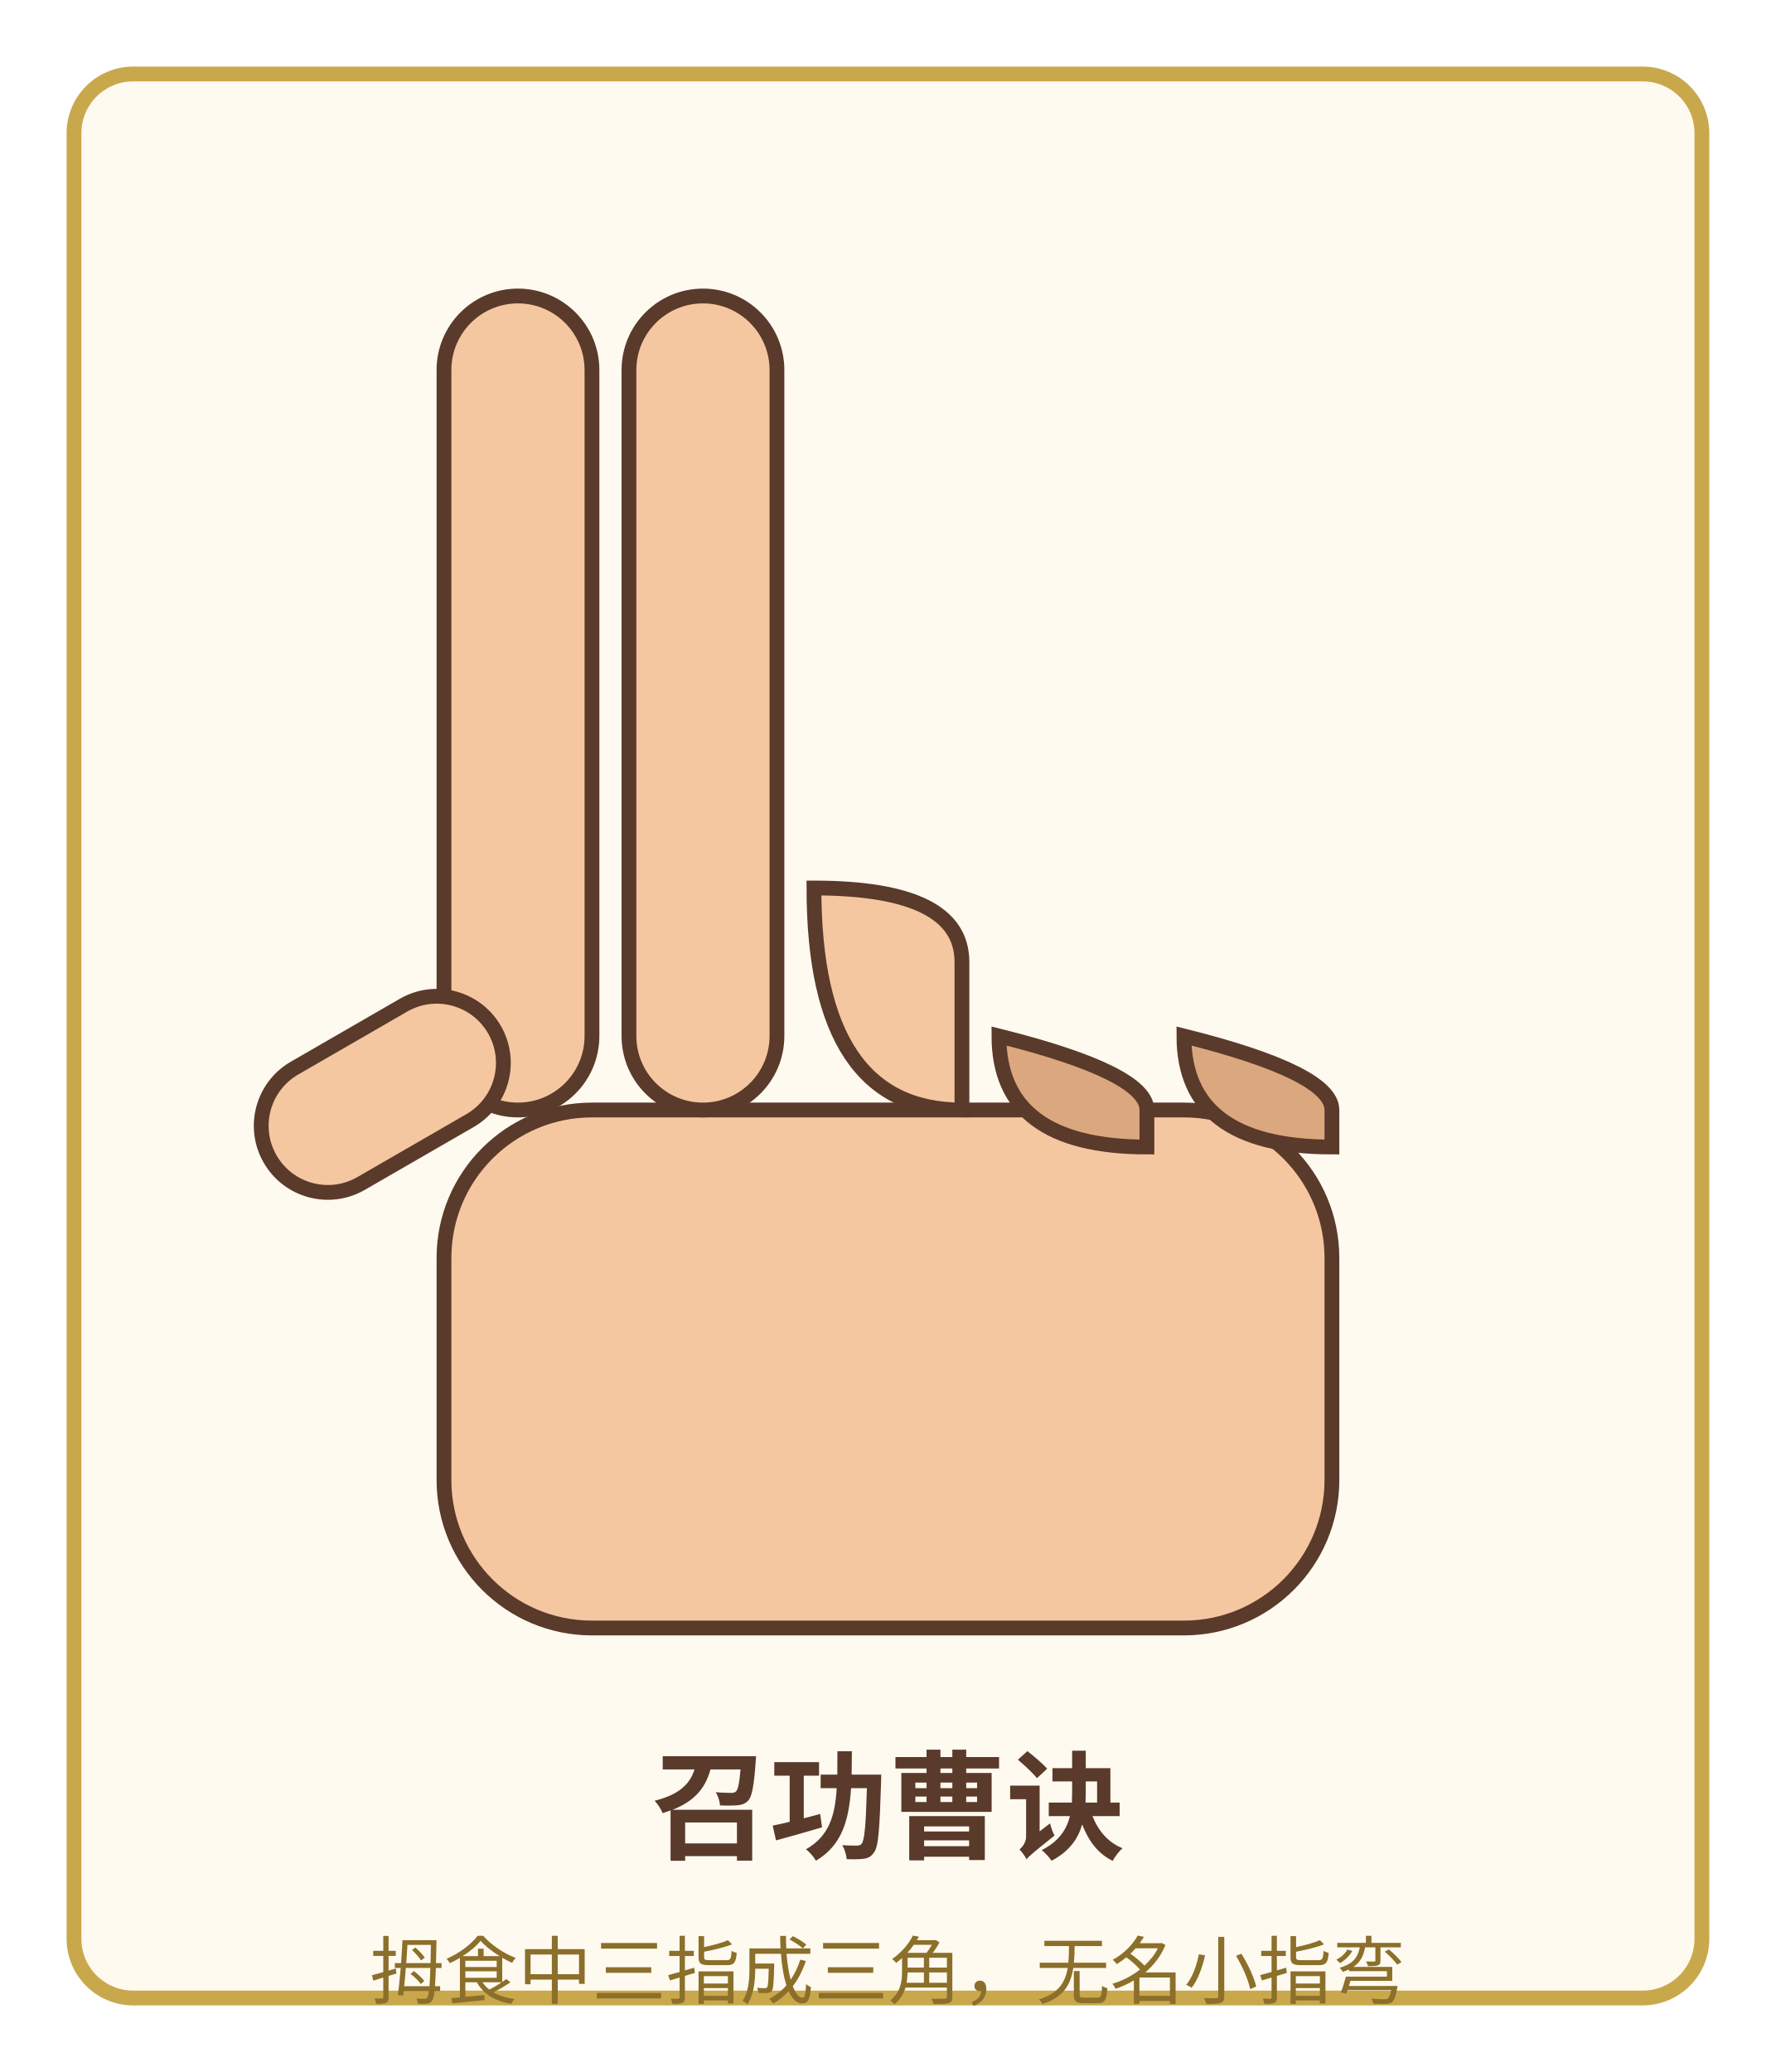
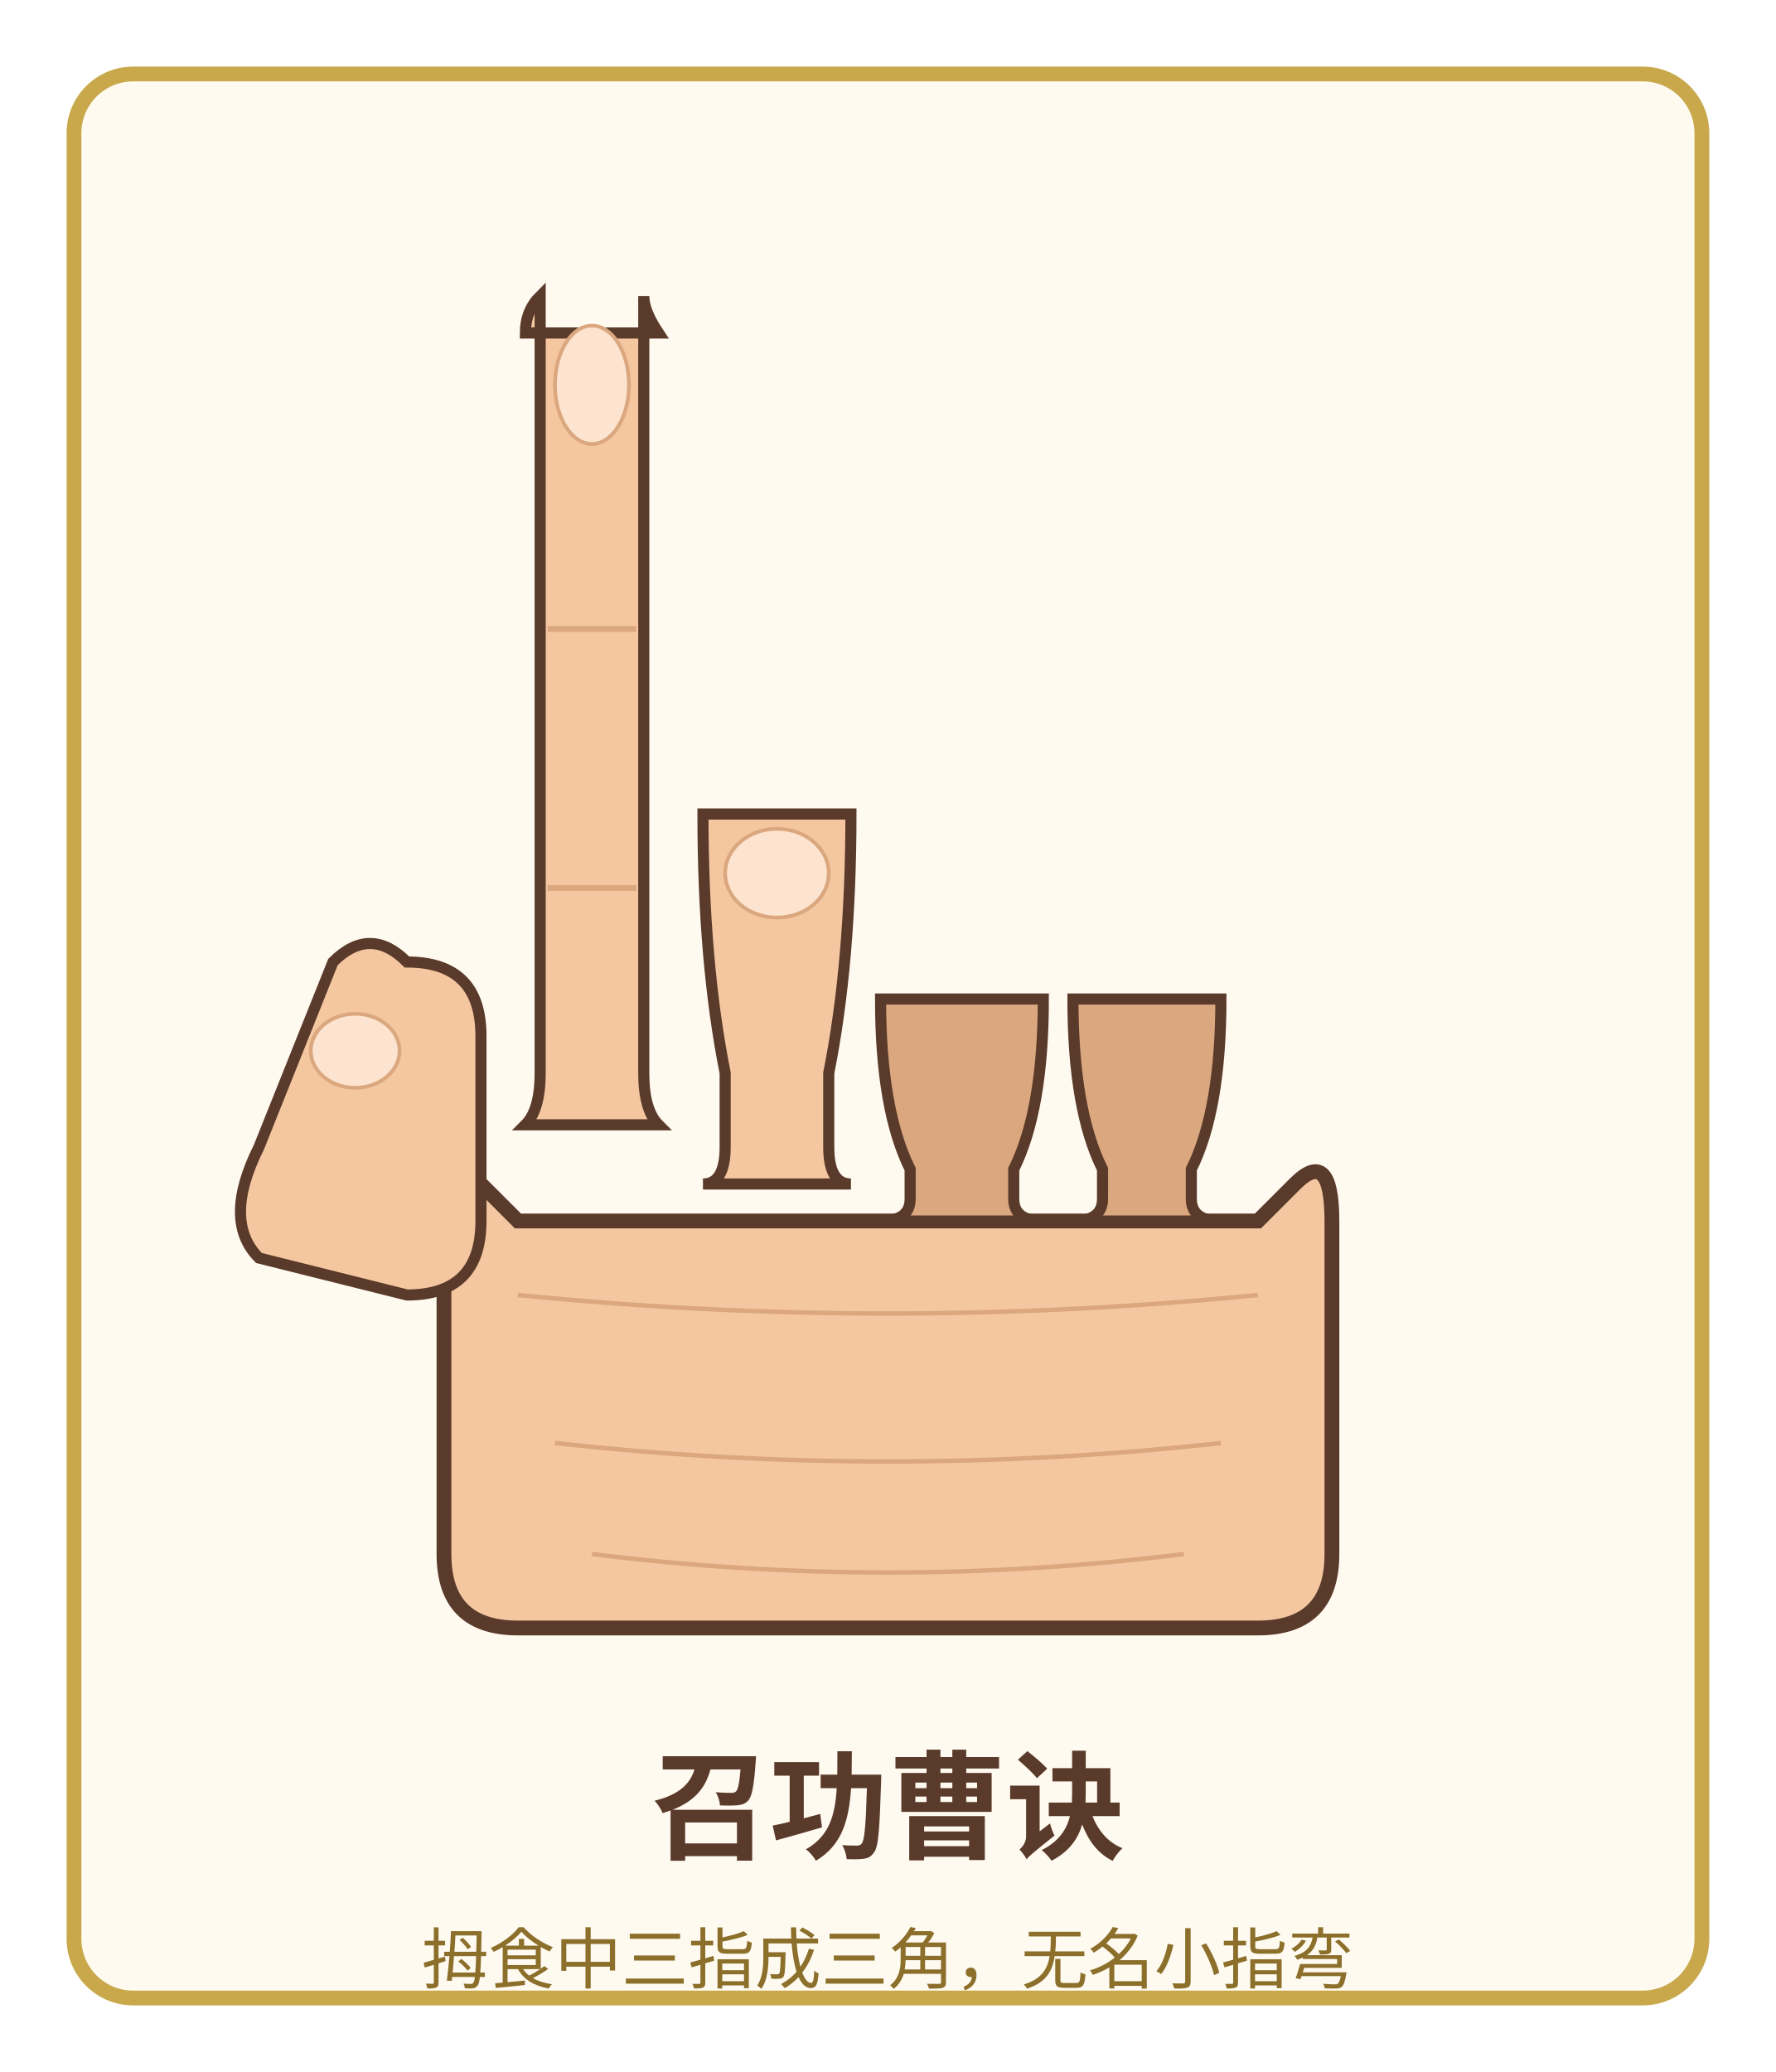
<svg xmlns="http://www.w3.org/2000/svg" viewBox="0 0 240 280" width="180">
  <rect x="10" y="10" width="220" height="260" fill="#fffaf0" stroke="#c9a84c" stroke-width="2" rx="8" />
-   <rect x="60" y="150" width="120" height="70" rx="20" fill="#f4c7a1" stroke="#5a3a2a" stroke-width="2" />
-   <rect x="60" y="40" width="20" height="110" rx="10" fill="#f4c7a1" stroke="#5a3a2a" stroke-width="2" />
-   <rect x="85" y="40" width="20" height="110" rx="10" fill="#f4c7a1" stroke="#5a3a2a" stroke-width="2" />
-   <path d="M 110 120 Q 110 150 130 150 L 130 130 Q 130 120 110 120 Z" fill="#f4c7a1" stroke="#5a3a2a" stroke-width="2" />
-   <path d="M 135 140 Q 135 155 155 155 L 155 150 Q 155 145 135 140 Z" fill="#dba77e" stroke="#5a3a2a" stroke-width="2" />
-   <path d="M 160 140 Q 160 155 180 155 L 180 150 Q 180 145 160 140 Z" fill="#dba77e" stroke="#5a3a2a" stroke-width="2" />
-   <rect x="35" y="140" width="35" height="18" rx="9" fill="#f4c7a1" stroke="#5a3a2a" stroke-width="2" transform="rotate(-30 50 150)" />
+   <path d="M 65 160 Q 60 155 60 165 L 60 210 Q 60 220 70 220 L 170 220 Q 180 220 180 210 L 180 165 Q 180 155 175 160 L 170 165 L 70 165 Z" fill="#f4c7a1" stroke="#5a3a2a" stroke-width="2" />
+   <path d="M 70 175 Q 120 180 170 175" fill="none" stroke="#dba77e" stroke-width="0.6" />
+   <path d="M 75 195 Q 120 200 165 195" fill="none" stroke="#dba77e" stroke-width="0.6" />
+   <path d="M 80 210 Q 120 215 160 210" fill="none" stroke="#dba77e" stroke-width="0.6" />
+   <path d="M 71 45 Q 71 42 73 40 L 73 145 Q 73 150 71 152 L 89 152 Q 87 150 87 145 L 87 40 Q 87 42 89 45 Z" fill="#f4c7a1" stroke="#5a3a2a" stroke-width="1.5" />
+   <line x1="74" y1="85" x2="86" y2="85" stroke="#dba77e" stroke-width="0.8" />
+   <line x1="74" y1="120" x2="86" y2="120" stroke="#dba77e" stroke-width="0.8" />
+   <ellipse cx="80" cy="52" rx="5" ry="8" fill="#fce4d0" stroke="#dba77e" stroke-width="0.5" />
+   <path d="M 95 110 Q 95 130 98 145 L 98 155 Q 98 160 95 160 L 115 160 Q 112 160 112 155 L 112 145 Q 115 130 115 110 Z" fill="#f4c7a1" stroke="#5a3a2a" stroke-width="1.5" />
+   <ellipse cx="105" cy="118" rx="7" ry="6" fill="#fce4d0" stroke="#dba77e" stroke-width="0.5" />
+   <path d="M 119 135 Q 119 150 123 158 L 123 162 Q 123 165 119 165 L 141 165 Q 137 165 137 162 L 137 158 Q 141 150 141 135 Z" fill="#dba77e" stroke="#5a3a2a" stroke-width="1.5" />
+   <path d="M 145 135 Q 145 150 149 158 L 149 162 Q 149 165 145 165 L 165 165 Q 161 165 161 162 L 161 158 Q 165 150 165 135 Z" fill="#dba77e" stroke="#5a3a2a" stroke-width="1.5" />
+   <path d="M 55 130 Q 50 125 45 130 L 35 155 Q 30 165 35 170 L 55 175 Q 65 175 65 165 L 65 140 Q 65 130 55 130 Z" fill="#f4c7a1" stroke="#5a3a2a" stroke-width="1.5" />
+   <ellipse cx="48" cy="142" rx="6" ry="5" fill="#fce4d0" stroke="#dba77e" stroke-width="0.5" />
  <text x="120" y="250" text-anchor="middle" font-size="16" font-family="'Noto Serif SC',serif" font-weight="bold" fill="#5a3a2a">召功曹诀</text>
-   <text x="120" y="270" text-anchor="middle" font-size="10" font-family="'Noto Serif SC',serif" fill="#8b6f2a">拇食中三指成三角，无名小指弯</text>
+   <text x="120" y="268" text-anchor="middle" font-size="9" font-family="'Noto Serif SC',serif" fill="#8b6f2a">拇食中三指成三角，无名小指弯</text>
</svg>
